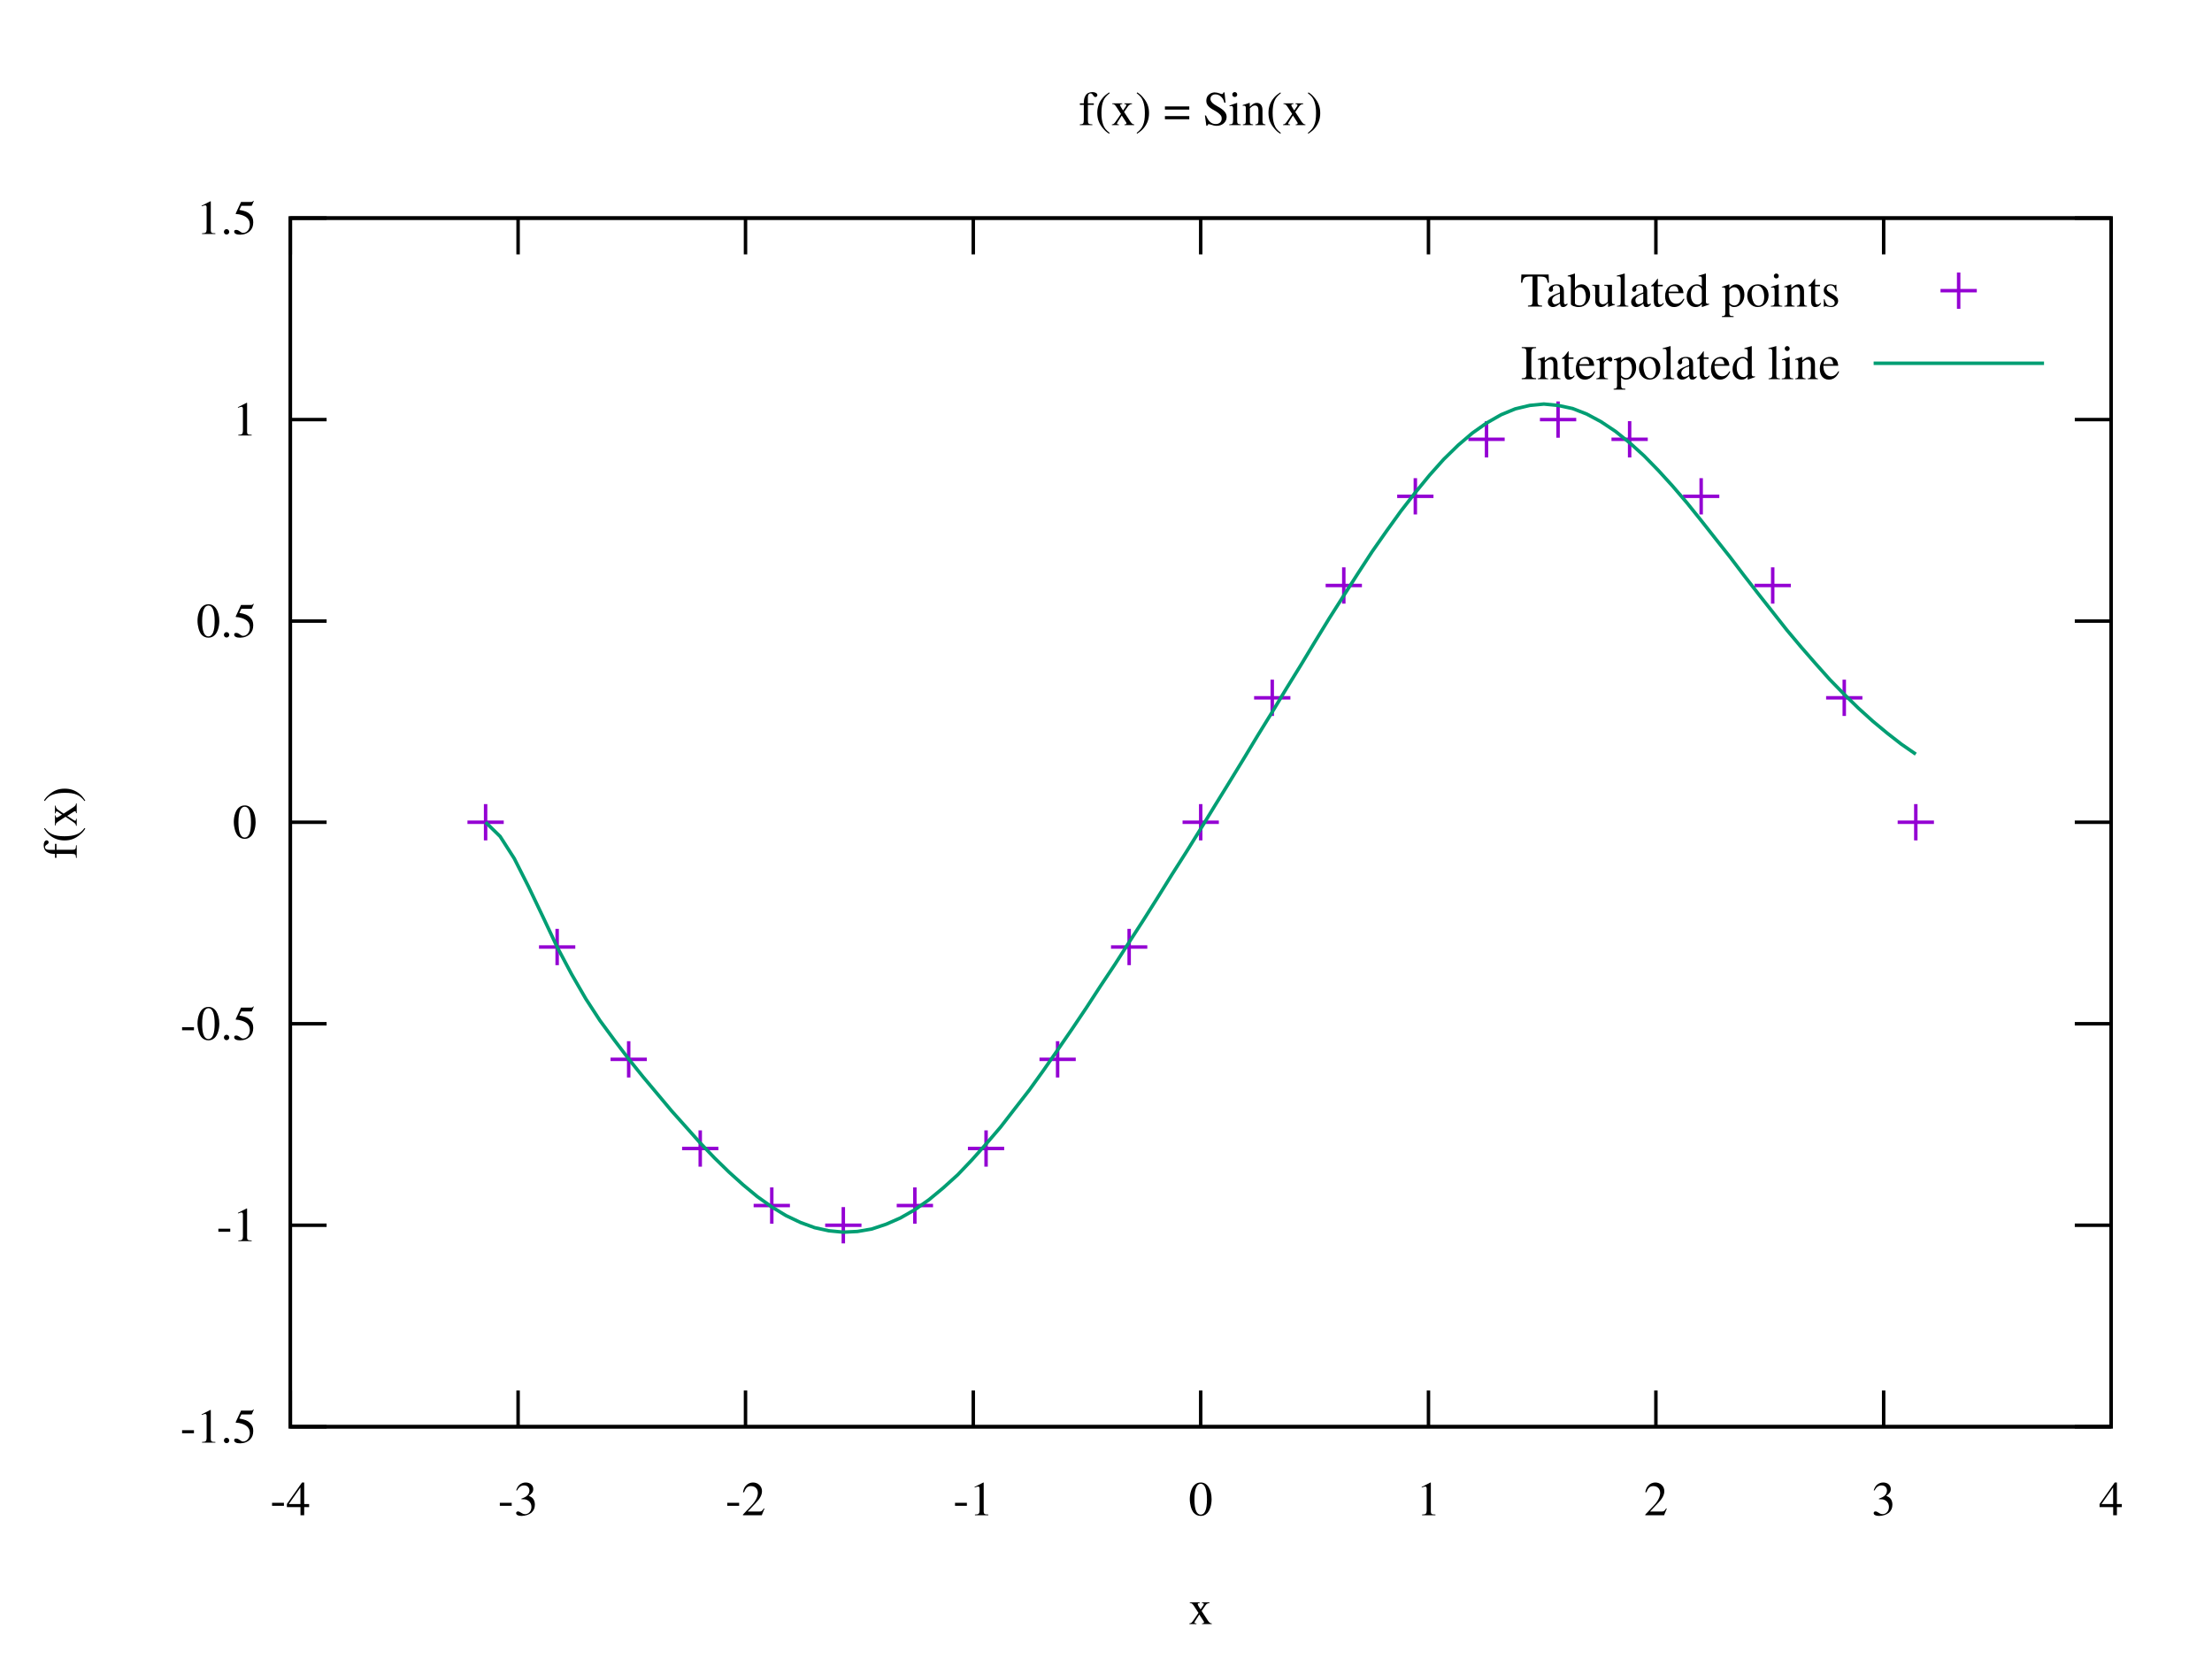
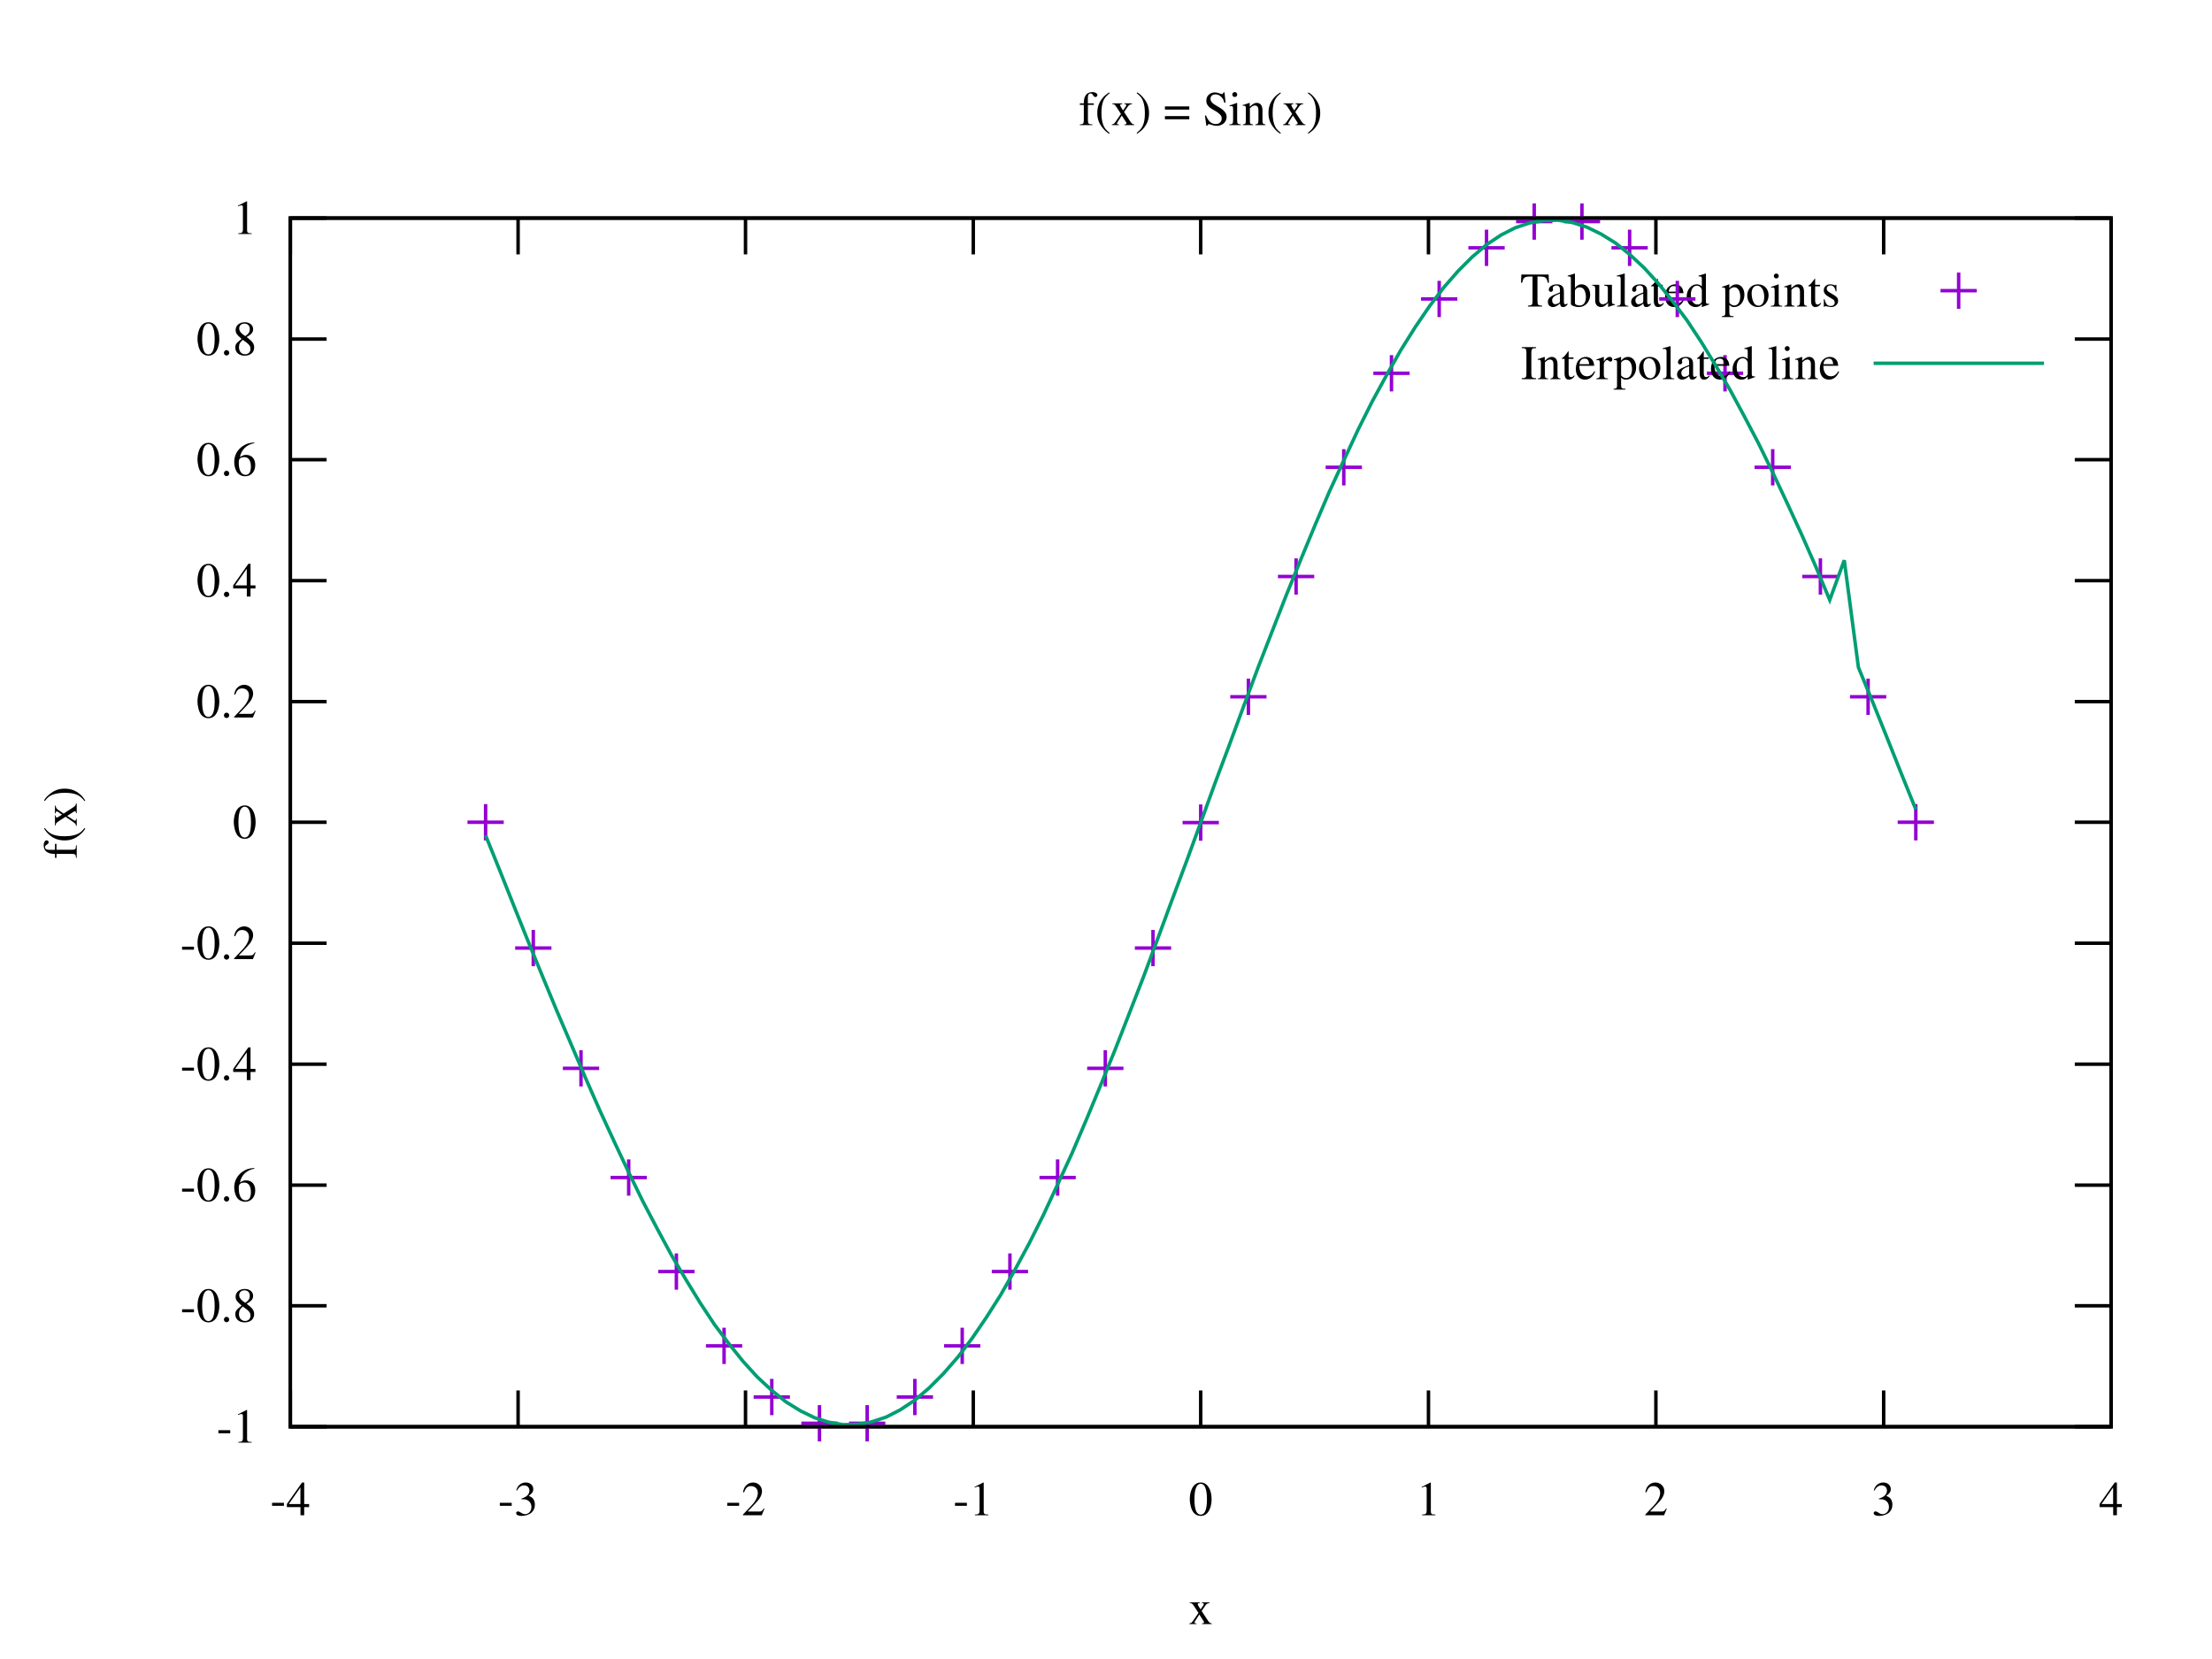
<svg xmlns="http://www.w3.org/2000/svg" xmlns:xlink="http://www.w3.org/1999/xlink" width="640" height="480" viewBox="0 0 640 480">
  <g id="gnuplot_canvas">
    <rect x="0" y="0" width="640" height="480" fill="#ffffff" />
    <defs>
      <circle id="gpDot" r="0.5" stroke-width="0.5" stroke="currentColor" />
      <path id="gpPt0" stroke-width="0.190" stroke="currentColor" d="M-1,0 h2 M0,-1 v2" />
      <path id="gpPt1" stroke-width="0.190" stroke="currentColor" d="M-1,-1 L1,1 M1,-1 L-1,1" />
      <path id="gpPt2" stroke-width="0.190" stroke="currentColor" d="M-1,0 L1,0 M0,-1 L0,1 M-1,-1 L1,1 M-1,1 L1,-1" />
      <rect id="gpPt3" stroke-width="0.190" stroke="currentColor" x="-1" y="-1" width="2" height="2" />
      <rect id="gpPt4" stroke-width="0.190" stroke="currentColor" fill="currentColor" x="-1" y="-1" width="2" height="2" />
      <circle id="gpPt5" stroke-width="0.190" stroke="currentColor" cx="0" cy="0" r="1" />
      <use xlink:href="#gpPt5" id="gpPt6" fill="currentColor" stroke="none" />
      <path id="gpPt7" stroke-width="0.190" stroke="currentColor" d="M0,-1.33 L-1.33,0.67 L1.33,0.67 z" />
      <use xlink:href="#gpPt7" id="gpPt8" fill="currentColor" stroke="none" />
      <use xlink:href="#gpPt7" id="gpPt9" stroke="currentColor" transform="rotate(180)" />
      <use xlink:href="#gpPt9" id="gpPt10" fill="currentColor" stroke="none" />
      <use xlink:href="#gpPt3" id="gpPt11" stroke="currentColor" transform="rotate(45)" />
      <use xlink:href="#gpPt11" id="gpPt12" fill="currentColor" stroke="none" />
      <path id="gpPt13" stroke-width="0.190" stroke="currentColor" d="M0,1.330 L1.265,0.411 L0.782,-1.067 L-0.782,-1.076 L-1.265,0.411 z" />
      <use xlink:href="#gpPt13" id="gpPt14" fill="currentColor" stroke="none" />
      <filter id="textbox" filterUnits="objectBoundingBox" x="0" y="0" height="1" width="1">
        <feFlood flood-color="#FFFFFF" flood-opacity="1" result="bgnd" />
        <feComposite in="SourceGraphic" in2="bgnd" operator="atop" />
      </filter>
      <filter id="greybox" filterUnits="objectBoundingBox" x="0" y="0" height="1" width="1">
        <feFlood flood-color="lightgrey" flood-opacity="1" result="grey" />
        <feComposite in="SourceGraphic" in2="grey" operator="atop" />
      </filter>
    </defs>
    <g fill="none" color="#FFFFFF" stroke="currentColor" stroke-width="1.00" stroke-linecap="butt" stroke-linejoin="miter">
</g>
    <g fill="none" color="black" stroke="currentColor" stroke-width="1.00" stroke-linecap="butt" stroke-linejoin="miter">
      <path stroke="black" d="M84.0,412.8 L94.5,412.8 M610.8,412.8 L600.3,412.8  " />
      <g transform="translate(74.3,417.4)" stroke="none" fill="black" font-family="times" font-size="14.00" text-anchor="end">
        <text>
-           <tspan font-family="times">-1.5</tspan>
-         </text>
-       </g>
-     </g>
-     <g fill="none" color="black" stroke="currentColor" stroke-width="1.00" stroke-linecap="butt" stroke-linejoin="miter">
-       <path stroke="black" d="M84.0,354.5 L94.5,354.5 M610.8,354.5 L600.3,354.5  " />
-       <g transform="translate(74.3,359.1)" stroke="none" fill="black" font-family="times" font-size="14.00" text-anchor="end">
-         <text>
          <tspan font-family="times">-1</tspan>
        </text>
      </g>
    </g>
    <g fill="none" color="black" stroke="currentColor" stroke-width="1.00" stroke-linecap="butt" stroke-linejoin="miter">
-       <path stroke="black" d="M84.0,296.2 L94.5,296.2 M610.8,296.2 L600.3,296.2  " />
-       <g transform="translate(74.3,300.8)" stroke="none" fill="black" font-family="times" font-size="14.00" text-anchor="end">
-         <text>
-           <tspan font-family="times">-0.5</tspan>
+       <path stroke="black" d="M84.0,377.8 L94.5,377.8 M610.8,377.8 L600.3,377.8  " />
+       <g transform="translate(74.3,382.4)" stroke="none" fill="black" font-family="times" font-size="14.00" text-anchor="end">
+         <text>
+           <tspan font-family="times">-0.8</tspan>
+         </text>
+       </g>
+     </g>
+     <g fill="none" color="black" stroke="currentColor" stroke-width="1.00" stroke-linecap="butt" stroke-linejoin="miter">
+       <path stroke="black" d="M84.0,342.9 L94.5,342.9 M610.8,342.9 L600.3,342.9  " />
+       <g transform="translate(74.3,347.5)" stroke="none" fill="black" font-family="times" font-size="14.00" text-anchor="end">
+         <text>
+           <tspan font-family="times">-0.6</tspan>
+         </text>
+       </g>
+     </g>
+     <g fill="none" color="black" stroke="currentColor" stroke-width="1.00" stroke-linecap="butt" stroke-linejoin="miter">
+       <path stroke="black" d="M84.0,307.9 L94.5,307.9 M610.8,307.9 L600.3,307.9  " />
+       <g transform="translate(74.3,312.5)" stroke="none" fill="black" font-family="times" font-size="14.00" text-anchor="end">
+         <text>
+           <tspan font-family="times">-0.4</tspan>
+         </text>
+       </g>
+     </g>
+     <g fill="none" color="black" stroke="currentColor" stroke-width="1.00" stroke-linecap="butt" stroke-linejoin="miter">
+       <path stroke="black" d="M84.0,272.9 L94.5,272.9 M610.8,272.9 L600.3,272.9  " />
+       <g transform="translate(74.3,277.5)" stroke="none" fill="black" font-family="times" font-size="14.00" text-anchor="end">
+         <text>
+           <tspan font-family="times">-0.2</tspan>
        </text>
      </g>
    </g>
    <g fill="none" color="black" stroke="currentColor" stroke-width="1.00" stroke-linecap="butt" stroke-linejoin="miter">
      <path stroke="black" d="M84.0,237.9 L94.5,237.9 M610.8,237.9 L600.3,237.9  " />
      <g transform="translate(74.3,242.5)" stroke="none" fill="black" font-family="times" font-size="14.00" text-anchor="end">
        <text>
          <tspan font-family="times"> 0</tspan>
        </text>
      </g>
    </g>
    <g fill="none" color="black" stroke="currentColor" stroke-width="1.00" stroke-linecap="butt" stroke-linejoin="miter">
-       <path stroke="black" d="M84.0,179.7 L94.5,179.7 M610.8,179.7 L600.3,179.7  " />
-       <g transform="translate(74.3,184.3)" stroke="none" fill="black" font-family="times" font-size="14.00" text-anchor="end">
-         <text>
-           <tspan font-family="times"> 0.5</tspan>
-         </text>
-       </g>
-     </g>
-     <g fill="none" color="black" stroke="currentColor" stroke-width="1.00" stroke-linecap="butt" stroke-linejoin="miter">
-       <path stroke="black" d="M84.0,121.4 L94.5,121.4 M610.8,121.4 L600.3,121.4  " />
-       <g transform="translate(74.3,126.0)" stroke="none" fill="black" font-family="times" font-size="14.00" text-anchor="end">
-         <text>
-           <tspan font-family="times"> 1</tspan>
+       <path stroke="black" d="M84.0,203.0 L94.5,203.0 M610.8,203.0 L600.3,203.0  " />
+       <g transform="translate(74.3,207.6)" stroke="none" fill="black" font-family="times" font-size="14.00" text-anchor="end">
+         <text>
+           <tspan font-family="times"> 0.2</tspan>
+         </text>
+       </g>
+     </g>
+     <g fill="none" color="black" stroke="currentColor" stroke-width="1.00" stroke-linecap="butt" stroke-linejoin="miter">
+       <path stroke="black" d="M84.0,168.0 L94.5,168.0 M610.8,168.0 L600.3,168.0  " />
+       <g transform="translate(74.3,172.6)" stroke="none" fill="black" font-family="times" font-size="14.00" text-anchor="end">
+         <text>
+           <tspan font-family="times"> 0.4</tspan>
+         </text>
+       </g>
+     </g>
+     <g fill="none" color="black" stroke="currentColor" stroke-width="1.00" stroke-linecap="butt" stroke-linejoin="miter">
+       <path stroke="black" d="M84.0,133.0 L94.5,133.0 M610.8,133.0 L600.3,133.0  " />
+       <g transform="translate(74.3,137.6)" stroke="none" fill="black" font-family="times" font-size="14.00" text-anchor="end">
+         <text>
+           <tspan font-family="times"> 0.6</tspan>
+         </text>
+       </g>
+     </g>
+     <g fill="none" color="black" stroke="currentColor" stroke-width="1.00" stroke-linecap="butt" stroke-linejoin="miter">
+       <path stroke="black" d="M84.0,98.1 L94.5,98.1 M610.8,98.1 L600.3,98.1  " />
+       <g transform="translate(74.3,102.7)" stroke="none" fill="black" font-family="times" font-size="14.00" text-anchor="end">
+         <text>
+           <tspan font-family="times"> 0.8</tspan>
        </text>
      </g>
    </g>
    <g fill="none" color="black" stroke="currentColor" stroke-width="1.00" stroke-linecap="butt" stroke-linejoin="miter">
      <path stroke="black" d="M84.0,63.1 L94.5,63.1 M610.8,63.1 L600.3,63.1  " />
      <g transform="translate(74.3,67.7)" stroke="none" fill="black" font-family="times" font-size="14.00" text-anchor="end">
        <text>
-           <tspan font-family="times"> 1.5</tspan>
+           <tspan font-family="times"> 1</tspan>
        </text>
      </g>
    </g>
    <g fill="none" color="black" stroke="currentColor" stroke-width="1.00" stroke-linecap="butt" stroke-linejoin="miter">
      <path stroke="black" d="M84.0,412.8 L84.0,402.3 M84.0,63.1 L84.0,73.6  " />
      <g transform="translate(84.0,438.4)" stroke="none" fill="black" font-family="times" font-size="14.00" text-anchor="middle">
        <text>
          <tspan font-family="times">-4</tspan>
        </text>
      </g>
    </g>
    <g fill="none" color="black" stroke="currentColor" stroke-width="1.00" stroke-linecap="butt" stroke-linejoin="miter">
      <path stroke="black" d="M149.9,412.8 L149.9,402.3 M149.9,63.1 L149.9,73.6  " />
      <g transform="translate(149.9,438.4)" stroke="none" fill="black" font-family="times" font-size="14.00" text-anchor="middle">
        <text>
          <tspan font-family="times">-3</tspan>
        </text>
      </g>
    </g>
    <g fill="none" color="black" stroke="currentColor" stroke-width="1.00" stroke-linecap="butt" stroke-linejoin="miter">
      <path stroke="black" d="M215.7,412.8 L215.7,402.3 M215.7,63.1 L215.7,73.6  " />
      <g transform="translate(215.7,438.4)" stroke="none" fill="black" font-family="times" font-size="14.00" text-anchor="middle">
        <text>
          <tspan font-family="times">-2</tspan>
        </text>
      </g>
    </g>
    <g fill="none" color="black" stroke="currentColor" stroke-width="1.00" stroke-linecap="butt" stroke-linejoin="miter">
      <path stroke="black" d="M281.6,412.8 L281.6,402.3 M281.6,63.1 L281.6,73.6  " />
      <g transform="translate(281.6,438.4)" stroke="none" fill="black" font-family="times" font-size="14.00" text-anchor="middle">
        <text>
          <tspan font-family="times">-1</tspan>
        </text>
      </g>
    </g>
    <g fill="none" color="black" stroke="currentColor" stroke-width="1.00" stroke-linecap="butt" stroke-linejoin="miter">
      <path stroke="black" d="M347.4,412.8 L347.4,402.3 M347.4,63.1 L347.4,73.6  " />
      <g transform="translate(347.4,438.4)" stroke="none" fill="black" font-family="times" font-size="14.00" text-anchor="middle">
        <text>
          <tspan font-family="times"> 0</tspan>
        </text>
      </g>
    </g>
    <g fill="none" color="black" stroke="currentColor" stroke-width="1.00" stroke-linecap="butt" stroke-linejoin="miter">
      <path stroke="black" d="M413.3,412.8 L413.3,402.3 M413.3,63.1 L413.3,73.6  " />
      <g transform="translate(413.3,438.4)" stroke="none" fill="black" font-family="times" font-size="14.00" text-anchor="middle">
        <text>
          <tspan font-family="times"> 1</tspan>
        </text>
      </g>
    </g>
    <g fill="none" color="black" stroke="currentColor" stroke-width="1.00" stroke-linecap="butt" stroke-linejoin="miter">
      <path stroke="black" d="M479.1,412.8 L479.1,402.3 M479.1,63.1 L479.1,73.6  " />
      <g transform="translate(479.1,438.4)" stroke="none" fill="black" font-family="times" font-size="14.00" text-anchor="middle">
        <text>
          <tspan font-family="times"> 2</tspan>
        </text>
      </g>
    </g>
    <g fill="none" color="black" stroke="currentColor" stroke-width="1.00" stroke-linecap="butt" stroke-linejoin="miter">
      <path stroke="black" d="M545.0,412.8 L545.0,402.3 M545.0,63.1 L545.0,73.6  " />
      <g transform="translate(545.0,438.4)" stroke="none" fill="black" font-family="times" font-size="14.00" text-anchor="middle">
        <text>
          <tspan font-family="times"> 3</tspan>
        </text>
      </g>
    </g>
    <g fill="none" color="black" stroke="currentColor" stroke-width="1.00" stroke-linecap="butt" stroke-linejoin="miter">
      <path stroke="black" d="M610.8,412.8 L610.8,402.3 M610.8,63.1 L610.8,73.6  " />
      <g transform="translate(610.8,438.4)" stroke="none" fill="black" font-family="times" font-size="14.00" text-anchor="middle">
        <text>
          <tspan font-family="times"> 4</tspan>
        </text>
      </g>
    </g>
    <g fill="none" color="black" stroke="currentColor" stroke-width="1.00" stroke-linecap="butt" stroke-linejoin="miter">
</g>
    <g fill="none" color="black" stroke="currentColor" stroke-width="1.00" stroke-linecap="butt" stroke-linejoin="miter">
      <path stroke="black" d="M84.0,63.1 L84.0,412.8 L610.8,412.8 L610.8,63.1 L84.0,63.1 Z  " />
    </g>
    <g fill="none" color="black" stroke="currentColor" stroke-width="1.00" stroke-linecap="butt" stroke-linejoin="miter">
      <g transform="translate(22.2,238.0) rotate(270)" stroke="none" fill="black" font-family="times" font-size="14.00" text-anchor="middle">
        <text>
          <tspan font-family="times">f(x)</tspan>
        </text>
      </g>
    </g>
    <g fill="none" color="black" stroke="currentColor" stroke-width="1.00" stroke-linecap="butt" stroke-linejoin="miter">
      <g transform="translate(347.4,469.9)" stroke="none" fill="black" font-family="times" font-size="14.00" text-anchor="middle">
        <text>
          <tspan font-family="times">x</tspan>
        </text>
      </g>
    </g>
    <g fill="none" color="black" stroke="currentColor" stroke-width="1.00" stroke-linecap="butt" stroke-linejoin="miter">
      <g transform="translate(347.4,36.2)" stroke="none" fill="black" font-family="times" font-size="14.00" text-anchor="middle">
        <text>
          <tspan font-family="times">f(x) = Sin(x)</tspan>
        </text>
      </g>
    </g>
    <g fill="none" color="black" stroke="currentColor" stroke-width="1.00" stroke-linecap="butt" stroke-linejoin="miter">
</g>
    <g id="gnuplot_plot_1">
      <g fill="none" color="black" stroke="currentColor" stroke-width="1.00" stroke-linecap="butt" stroke-linejoin="miter">
        <g transform="translate(532.4,88.7)" stroke="none" fill="black" font-family="times" font-size="14.00" text-anchor="end">
          <text>
            <tspan font-family="times">Tabulated points</tspan>
          </text>
        </g>
      </g>
      <g fill="none" color="black" stroke="currentColor" stroke-width="1.00" stroke-linecap="butt" stroke-linejoin="miter">
        <use xlink:href="#gpPt0" transform="translate(140.5,237.9) scale(5.25)" color="rgb(148,   0, 211)" />
-         <use xlink:href="#gpPt0" transform="translate(161.2,274.0) scale(5.25)" color="rgb(148,   0, 211)" />
-         <use xlink:href="#gpPt0" transform="translate(181.9,306.5) scale(5.25)" color="rgb(148,   0, 211)" />
-         <use xlink:href="#gpPt0" transform="translate(202.6,332.3) scale(5.25)" color="rgb(148,   0, 211)" />
-         <use xlink:href="#gpPt0" transform="translate(223.3,348.8) scale(5.25)" color="rgb(148,   0, 211)" />
-         <use xlink:href="#gpPt0" transform="translate(244.0,354.5) scale(5.25)" color="rgb(148,   0, 211)" />
-         <use xlink:href="#gpPt0" transform="translate(264.7,348.8) scale(5.25)" color="rgb(148,   0, 211)" />
-         <use xlink:href="#gpPt0" transform="translate(285.3,332.3) scale(5.25)" color="rgb(148,   0, 211)" />
-         <use xlink:href="#gpPt0" transform="translate(306.0,306.5) scale(5.25)" color="rgb(148,   0, 211)" />
-         <use xlink:href="#gpPt0" transform="translate(326.7,274.0) scale(5.25)" color="rgb(148,   0, 211)" />
-         <use xlink:href="#gpPt0" transform="translate(347.4,237.9) scale(5.25)" color="rgb(148,   0, 211)" />
-         <use xlink:href="#gpPt0" transform="translate(368.1,201.9) scale(5.25)" color="rgb(148,   0, 211)" />
-         <use xlink:href="#gpPt0" transform="translate(388.8,169.4) scale(5.25)" color="rgb(148,   0, 211)" />
-         <use xlink:href="#gpPt0" transform="translate(409.5,143.6) scale(5.25)" color="rgb(148,   0, 211)" />
-         <use xlink:href="#gpPt0" transform="translate(430.1,127.1) scale(5.25)" color="rgb(148,   0, 211)" />
-         <use xlink:href="#gpPt0" transform="translate(450.8,121.4) scale(5.25)" color="rgb(148,   0, 211)" />
-         <use xlink:href="#gpPt0" transform="translate(471.5,127.1) scale(5.25)" color="rgb(148,   0, 211)" />
-         <use xlink:href="#gpPt0" transform="translate(492.2,143.6) scale(5.25)" color="rgb(148,   0, 211)" />
-         <use xlink:href="#gpPt0" transform="translate(512.9,169.4) scale(5.25)" color="rgb(148,   0, 211)" />
-         <use xlink:href="#gpPt0" transform="translate(533.6,201.9) scale(5.25)" color="rgb(148,   0, 211)" />
+         <use xlink:href="#gpPt0" transform="translate(154.3,274.3) scale(5.25)" color="rgb(148,   0, 211)" />
+         <use xlink:href="#gpPt0" transform="translate(168.1,309.1) scale(5.25)" color="rgb(148,   0, 211)" />
+         <use xlink:href="#gpPt0" transform="translate(181.9,340.7) scale(5.25)" color="rgb(148,   0, 211)" />
+         <use xlink:href="#gpPt0" transform="translate(195.7,367.9) scale(5.25)" color="rgb(148,   0, 211)" />
+         <use xlink:href="#gpPt0" transform="translate(209.5,389.4) scale(5.25)" color="rgb(148,   0, 211)" />
+         <use xlink:href="#gpPt0" transform="translate(223.3,404.2) scale(5.25)" color="rgb(148,   0, 211)" />
+         <use xlink:href="#gpPt0" transform="translate(237.1,411.8) scale(5.25)" color="rgb(148,   0, 211)" />
+         <use xlink:href="#gpPt0" transform="translate(250.9,411.8) scale(5.25)" color="rgb(148,   0, 211)" />
+         <use xlink:href="#gpPt0" transform="translate(264.7,404.2) scale(5.25)" color="rgb(148,   0, 211)" />
+         <use xlink:href="#gpPt0" transform="translate(278.4,389.4) scale(5.25)" color="rgb(148,   0, 211)" />
+         <use xlink:href="#gpPt0" transform="translate(292.2,367.9) scale(5.25)" color="rgb(148,   0, 211)" />
+         <use xlink:href="#gpPt0" transform="translate(306.0,340.7) scale(5.25)" color="rgb(148,   0, 211)" />
+         <use xlink:href="#gpPt0" transform="translate(319.8,309.1) scale(5.25)" color="rgb(148,   0, 211)" />
+         <use xlink:href="#gpPt0" transform="translate(333.6,274.3) scale(5.25)" color="rgb(148,   0, 211)" />
+         <use xlink:href="#gpPt0" transform="translate(347.4,238.0) scale(5.25)" color="rgb(148,   0, 211)" />
+         <use xlink:href="#gpPt0" transform="translate(361.2,201.6) scale(5.25)" color="rgb(148,   0, 211)" />
+         <use xlink:href="#gpPt0" transform="translate(375.0,166.8) scale(5.25)" color="rgb(148,   0, 211)" />
+         <use xlink:href="#gpPt0" transform="translate(388.8,135.2) scale(5.25)" color="rgb(148,   0, 211)" />
+         <use xlink:href="#gpPt0" transform="translate(402.6,108.0) scale(5.25)" color="rgb(148,   0, 211)" />
+         <use xlink:href="#gpPt0" transform="translate(416.4,86.5) scale(5.25)" color="rgb(148,   0, 211)" />
+         <use xlink:href="#gpPt0" transform="translate(430.1,71.7) scale(5.25)" color="rgb(148,   0, 211)" />
+         <use xlink:href="#gpPt0" transform="translate(443.9,64.1) scale(5.25)" color="rgb(148,   0, 211)" />
+         <use xlink:href="#gpPt0" transform="translate(457.7,64.1) scale(5.25)" color="rgb(148,   0, 211)" />
+         <use xlink:href="#gpPt0" transform="translate(471.5,71.7) scale(5.25)" color="rgb(148,   0, 211)" />
+         <use xlink:href="#gpPt0" transform="translate(485.3,86.5) scale(5.25)" color="rgb(148,   0, 211)" />
+         <use xlink:href="#gpPt0" transform="translate(499.1,108.0) scale(5.25)" color="rgb(148,   0, 211)" />
+         <use xlink:href="#gpPt0" transform="translate(512.9,135.2) scale(5.25)" color="rgb(148,   0, 211)" />
+         <use xlink:href="#gpPt0" transform="translate(526.7,166.8) scale(5.25)" color="rgb(148,   0, 211)" />
+         <use xlink:href="#gpPt0" transform="translate(540.5,201.6) scale(5.25)" color="rgb(148,   0, 211)" />
        <use xlink:href="#gpPt0" transform="translate(554.3,237.9) scale(5.25)" color="rgb(148,   0, 211)" />
        <use xlink:href="#gpPt0" transform="translate(566.7,84.1) scale(5.25)" color="rgb(148,   0, 211)" />
      </g>
    </g>
    <g id="gnuplot_plot_2">
      <g fill="none" color="black" stroke="currentColor" stroke-width="1.00" stroke-linecap="butt" stroke-linejoin="miter">
        <g transform="translate(532.4,109.7)" stroke="none" fill="black" font-family="times" font-size="14.00" text-anchor="end">
          <text>
            <tspan font-family="times">Interpolated line</tspan>
          </text>
        </g>
      </g>
      <g fill="none" color="black" stroke="currentColor" stroke-width="1.00" stroke-linecap="butt" stroke-linejoin="miter">
-         <path stroke="rgb(  0, 158, 115)" d="M542.1,105.1 L591.4,105.1 M140.5,237.9 L144.7,242.0 L148.8,248.4 L152.9,256.5 L157.1,265.3 L161.2,274.0   L165.4,281.9 L169.5,289.0 L173.6,295.3 L177.8,301.0 L181.9,306.4 L186.0,311.5 L190.2,316.5 L194.3,321.4   L198.5,326.1 L202.6,330.7 L206.7,335.0 L210.9,339.1 L215.0,342.8 L219.1,346.2 L223.3,349.2 L227.4,351.7   L231.6,353.7 L235.7,355.2 L239.8,356.1 L244.0,356.5 L248.1,356.3 L252.2,355.6 L256.4,354.2 L260.5,352.4   L264.7,350.0 L268.8,347.1 L272.9,343.7 L277.1,339.9 L281.2,335.6 L285.3,331.0 L289.5,326.1 L293.6,320.8   L297.8,315.4 L301.9,309.7 L306.0,303.8 L310.2,297.7 L314.3,291.6 L318.4,285.3 L322.6,279.0 L326.7,272.6   L330.9,266.1 L335.0,259.6 L339.1,253.0 L343.3,246.4 L347.4,239.8 L351.5,233.1 L355.7,226.3 L359.8,219.6   L363.9,212.8 L368.1,206.0 L372.2,199.2 L376.4,192.4 L380.5,185.6 L384.6,178.9 L388.8,172.3 L392.9,165.9   L397.0,159.6 L401.2,153.6 L405.3,147.9 L409.5,142.5 L413.6,137.5 L417.7,132.9 L421.9,128.8 L426.0,125.3   L430.1,122.4 L434.3,120.0 L438.4,118.3 L442.6,117.3 L446.7,116.9 L450.8,117.3 L455.0,118.2 L459.1,119.8   L463.2,122.0 L467.4,124.8 L471.5,128.1 L475.7,131.9 L479.8,136.1 L483.9,140.6 L488.1,145.5 L492.2,150.6   L496.3,155.8 L500.5,161.1 L504.6,166.5 L508.8,171.9 L512.9,177.1 L517.0,182.3 L521.2,187.3 L525.3,192.0   L529.4,196.6 L533.6,200.9 L537.7,204.9 L541.9,208.7 L546.0,212.1 L550.1,215.3 L554.3,218.2  " />
+         <path stroke="rgb(  0, 158, 115)" d="M542.1,105.1 L591.4,105.1 M140.5,241.7 L144.7,252.1 L148.8,262.4 L152.9,272.6 L157.1,282.8 L161.2,292.7   L165.4,302.5 L169.5,312.1 L173.6,321.4 L177.8,330.5 L181.9,339.2 L186.0,347.6 L190.2,355.6 L194.3,363.2   L198.5,370.3 L202.6,377.0 L206.7,383.2 L210.9,388.8 L215.0,393.9 L219.1,398.4 L223.3,402.3 L227.4,405.6   L231.6,408.2 L235.7,410.2 L239.8,411.5 L244.0,412.2 L248.1,412.1 L252.2,411.4 L256.4,410.0 L260.5,407.9   L264.7,405.1 L268.8,401.6 L272.9,397.5 L277.1,392.7 L281.2,387.3 L285.3,381.3 L289.5,374.7 L293.6,367.5   L297.8,359.7 L301.9,351.5 L306.0,342.7 L310.2,333.6 L314.3,324.0 L318.4,314.1 L322.6,303.8 L326.7,293.3   L330.9,282.5 L335.0,271.5 L339.1,260.4 L343.3,249.2 L347.4,238.0 L351.5,226.7 L355.7,215.5 L359.8,204.4   L363.9,193.4 L368.1,182.6 L372.2,172.1 L376.4,161.8 L380.5,151.9 L384.6,142.3 L388.8,133.2 L392.9,124.4   L397.0,116.2 L401.2,108.5 L405.3,101.3 L409.5,94.6 L413.6,88.6 L417.7,83.2 L421.9,78.4 L426.0,74.3   L430.1,70.8 L434.3,68.0 L438.4,65.9 L442.6,64.5 L446.7,63.8 L450.8,63.7 L455.0,64.4 L459.1,65.7   L463.2,67.7 L467.4,70.3 L471.5,73.6 L475.7,77.5 L479.8,82.0 L483.9,87.1 L488.1,92.7 L492.2,98.9   L496.3,105.6 L500.5,112.7 L504.6,120.3 L508.8,128.3 L512.9,136.7 L517.0,145.4 L521.2,154.5 L525.3,163.8   L529.4,173.6 L533.6,162.1 L537.7,193.1 L541.9,203.3 L546.0,213.5 L550.1,223.8 L554.3,234.2  " />
      </g>
    </g>
    <g fill="none" color="#FFFFFF" stroke="rgb(  0, 158, 115)" stroke-width="2.00" stroke-linecap="butt" stroke-linejoin="miter">
</g>
    <g fill="none" color="black" stroke="currentColor" stroke-width="2.00" stroke-linecap="butt" stroke-linejoin="miter">
</g>
    <g fill="none" color="black" stroke="black" stroke-width="1.00" stroke-linecap="butt" stroke-linejoin="miter">
</g>
    <g fill="none" color="black" stroke="currentColor" stroke-width="1.00" stroke-linecap="butt" stroke-linejoin="miter">
      <path stroke="black" d="M84.0,63.1 L84.0,412.8 L610.8,412.8 L610.8,63.1 L84.0,63.1 Z  " />
    </g>
    <g fill="none" color="black" stroke="currentColor" stroke-width="1.00" stroke-linecap="butt" stroke-linejoin="miter">
</g>
  </g>
</svg>
